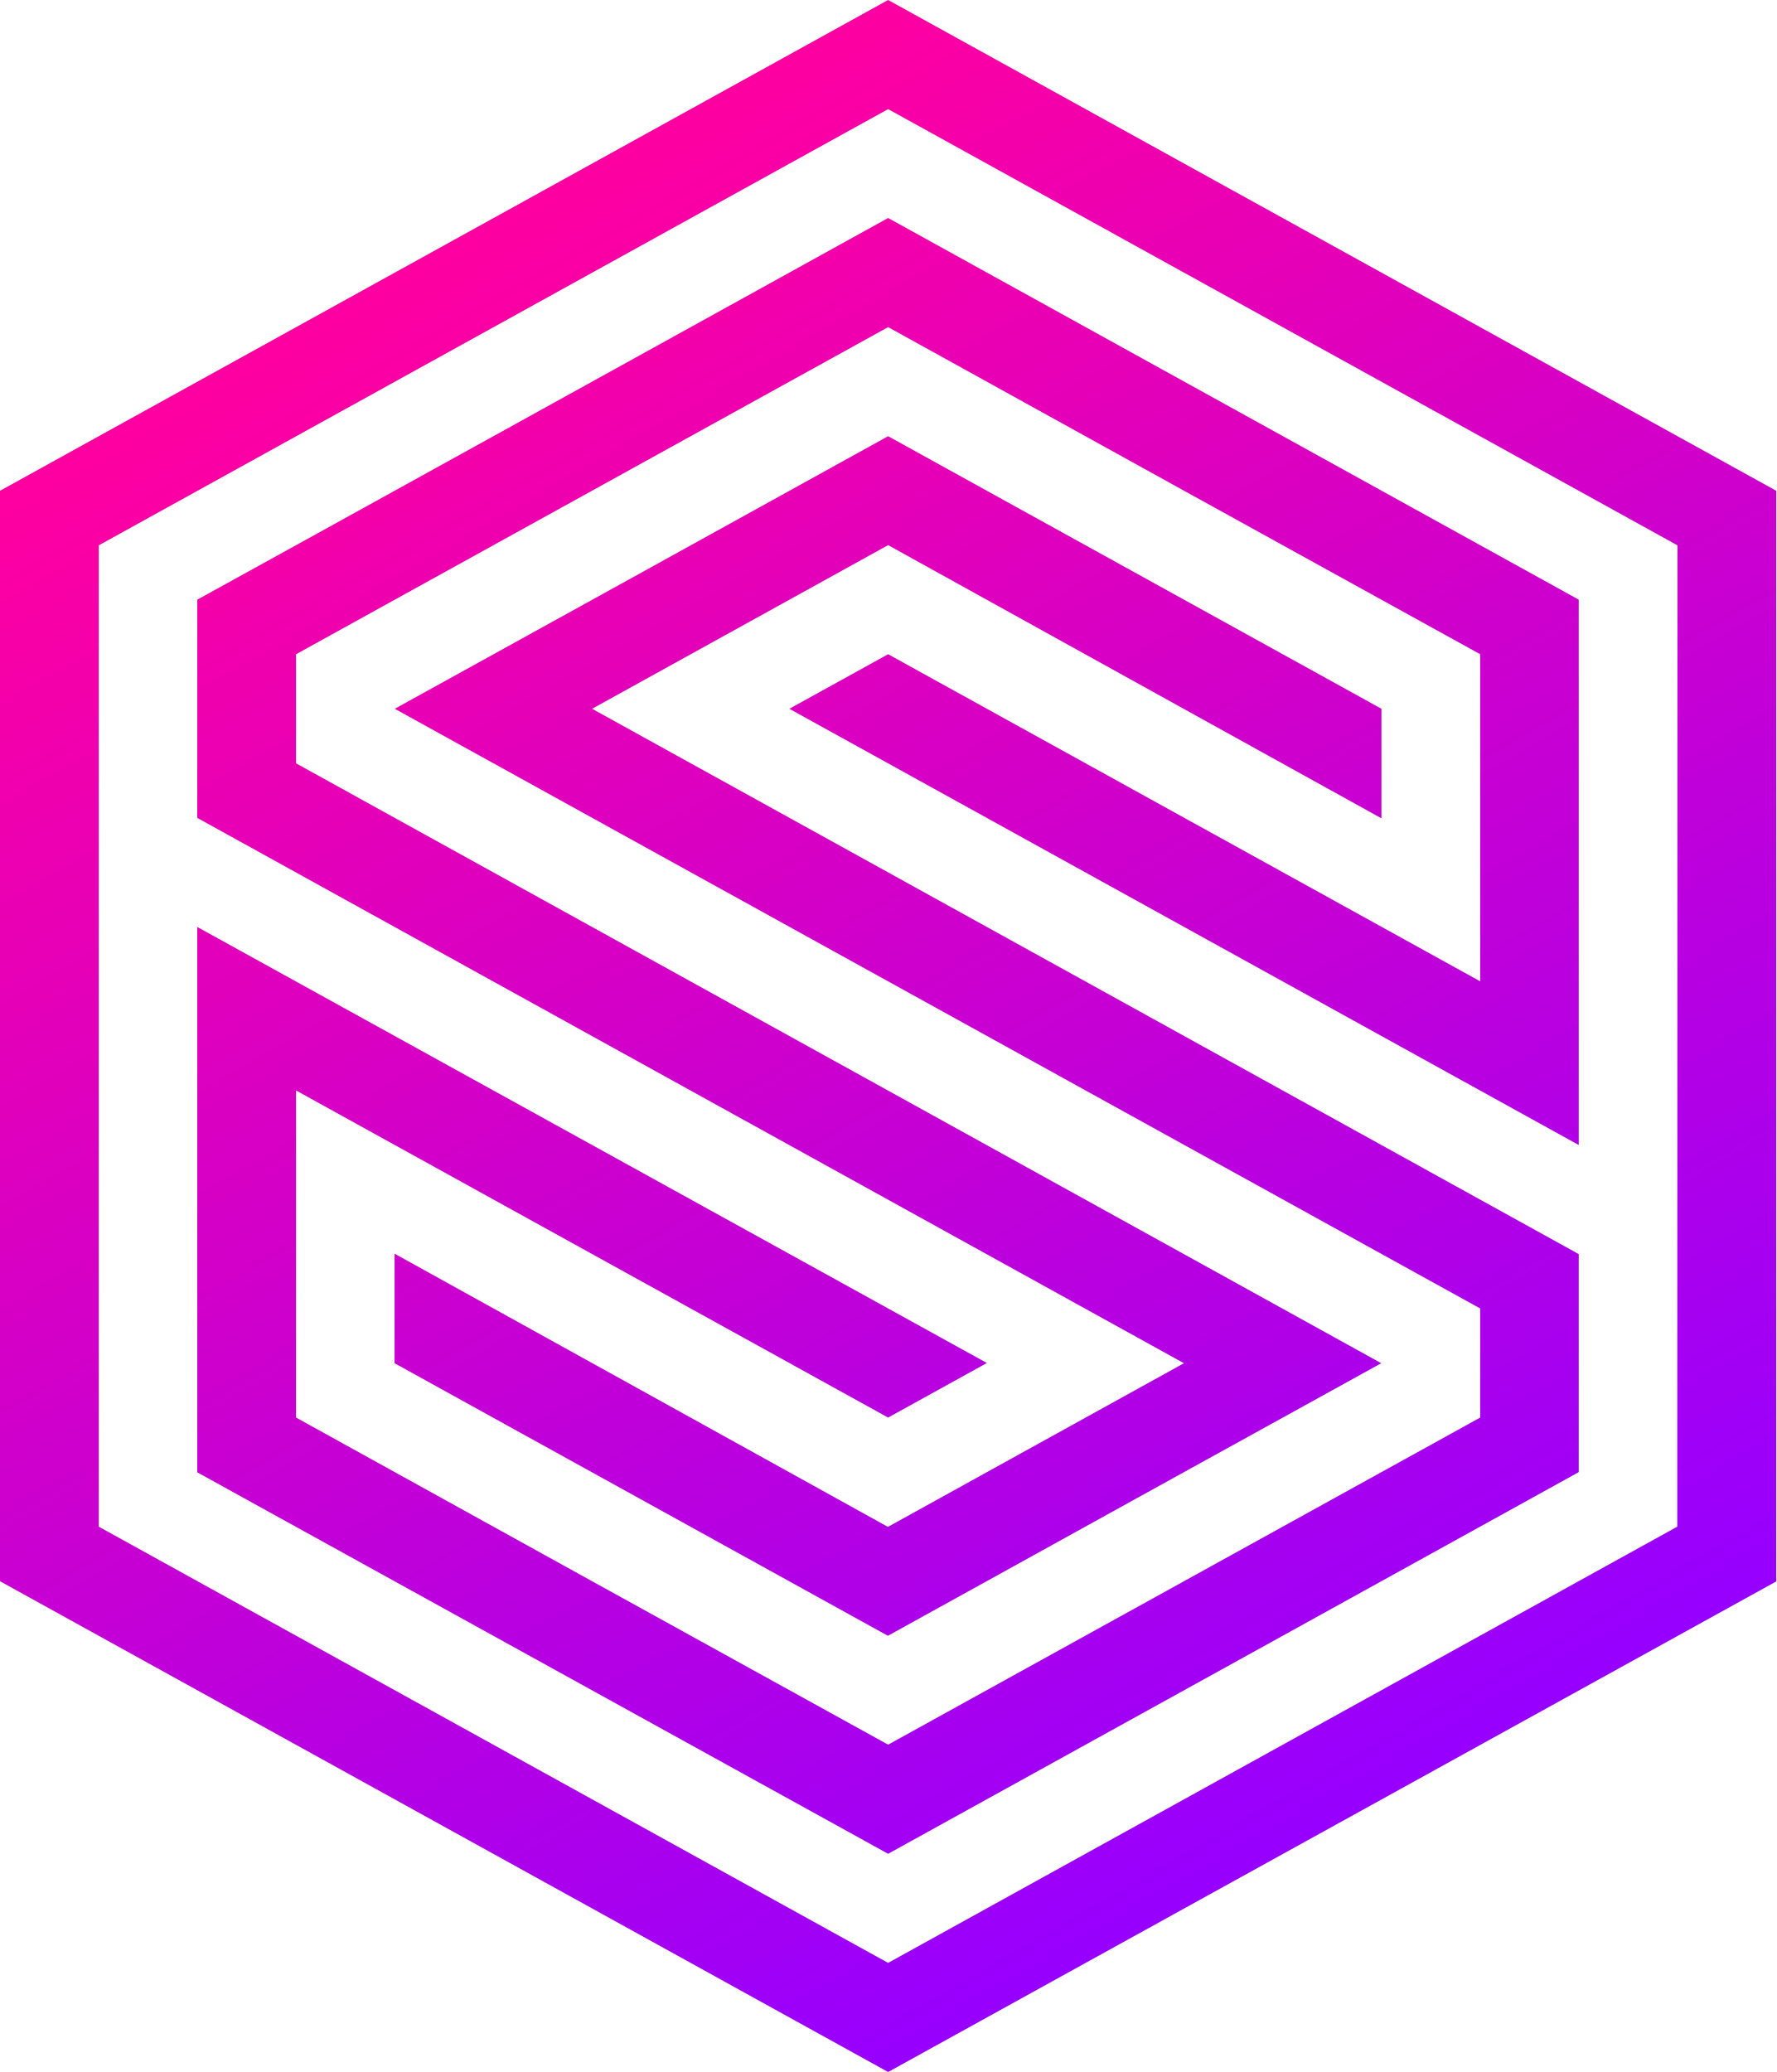
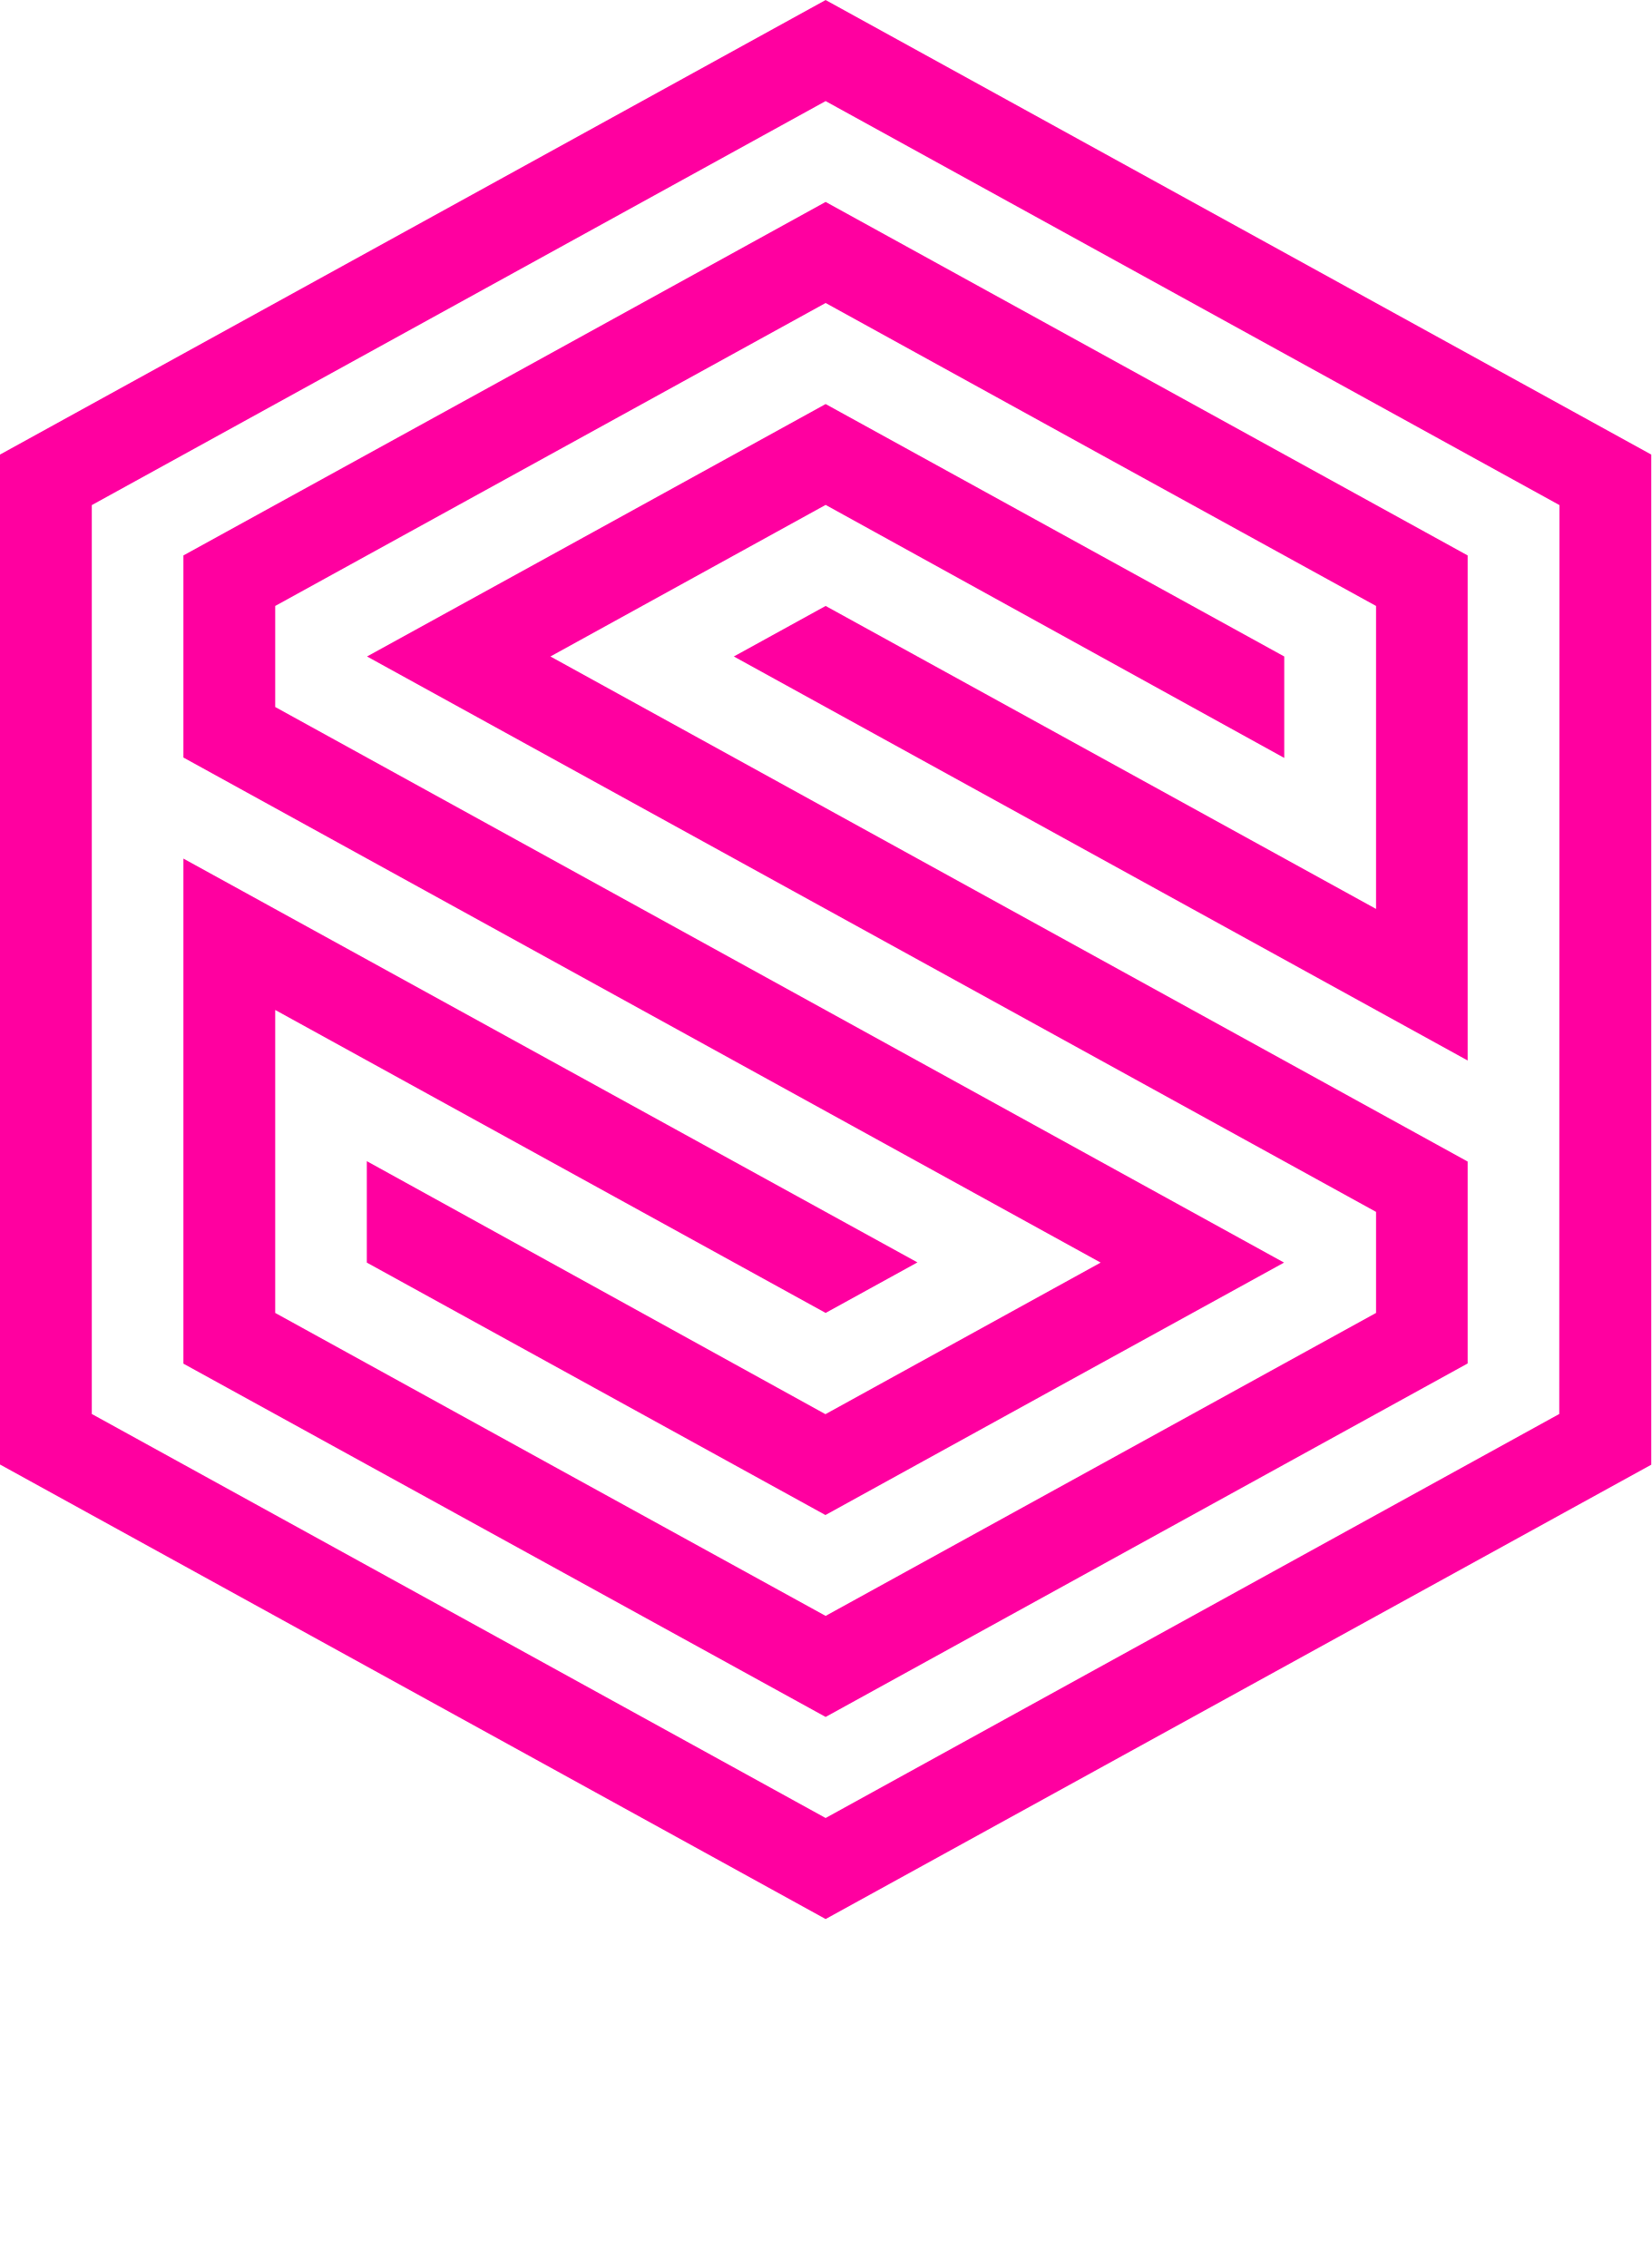
- <svg xmlns="http://www.w3.org/2000/svg" version="1.1" id="SurrealDB" x="0px" y="0px" viewBox="0 0 840 979.9" style="enable-background:new 0 0 840 979.9;" xml:space="preserve">
-   <style type="text/css">
- 	.st0{fill:url(#SVGID_1_);}
- </style>
-   <linearGradient id="SVGID_1_" gradientUnits="userSpaceOnUse" x1="203.348" y1="-25.413" x2="636.696" y2="725.168" gradientTransform="matrix(1 0 0 1 0 140.11)">
-     <stop offset="0" style="stop-color:#FF00A0" />
-     <stop offset="1" style="stop-color:#9600FF" />
-   </linearGradient>
-   <path class="st0" d="M420,257.8L653.3,387v-51.8L420,206.3c-34.7,19.2-202.4,111.9-233.3,128.9c28.7,15.9,330.1,182.4,513.3,283.6  v51.6c-24.9,13.8-280,154.7-280,154.7C350.2,786.6,209.7,709,140,670.4V515.7l280,154.7l46.7-25.8L93.3,438.4v257.9L420,876.7  c32.2-17.8,302.8-167.3,326.6-180.5V593.1L280,335.2L420,257.8z M93.3,283.6v103.2l466.6,257.9l-140,77.4L186.6,592.9v51.8  l233.3,128.9c34.7-19.2,202.4-111.9,233.3-128.9C624.5,628.8,323.2,462.3,140,361v-51.6c24.9-13.8,280-154.7,280-154.7  c69.7,38.6,210.2,116.2,280,154.7v154.7L420,309.4l-46.7,25.8l373.3,206.3V283.6L420,103.1C387.7,121,117.2,270.5,93.3,283.6z   M420,0L0,232.1v515.7l420,232.1l420-232V232.1L420,0z M793.2,722L420,928.3L46.7,722V257.9L420,51.6l373.3,206.3L793.2,722z" />
+ <svg xmlns="http://www.w3.org/2000/svg" viewBox="0.00 0.00 578.67 794.77" width="18.93" height="26" fill="none">
+   <path d="M289.333 176.926L450.051 265.595V230.045L289.333 141.582C265.429 154.759 149.902 218.378 128.616 230.045C148.387 240.957 356.018 355.224 482.222 424.677V460.089C465.069 469.56 289.333 566.258 289.333 566.258C241.249 539.836 144.46 486.58 96.445 460.089V353.92L289.333 460.089L321.505 442.383L64.273 300.87V477.864L289.333 601.671C311.516 589.455 497.929 486.855 514.325 477.796V407.039L192.889 230.045L289.333 176.926ZM64.273 194.632V265.457L385.709 442.452L289.265 495.571L128.547 406.902V442.452L289.265 530.914C313.169 517.738 428.696 454.119 449.982 442.452C430.211 431.54 222.649 317.272 96.445 247.751V212.338C113.598 202.868 289.333 106.169 289.333 106.169C337.349 132.66 434.138 185.916 482.222 212.338V318.508L289.333 212.338L257.162 230.045L514.325 371.626V194.632L289.333 70.757C267.082 83.041 80.738 185.642 64.273 194.632ZM289.333 0L0 159.288V513.208L289.333 672.496L578.667 513.277V159.288L289.333 0ZM546.427 495.502L289.333 637.084L32.171 495.502V176.994L289.333 35.413L546.496 176.994L546.427 495.502Z" fill="#FF00A0" />
</svg>
